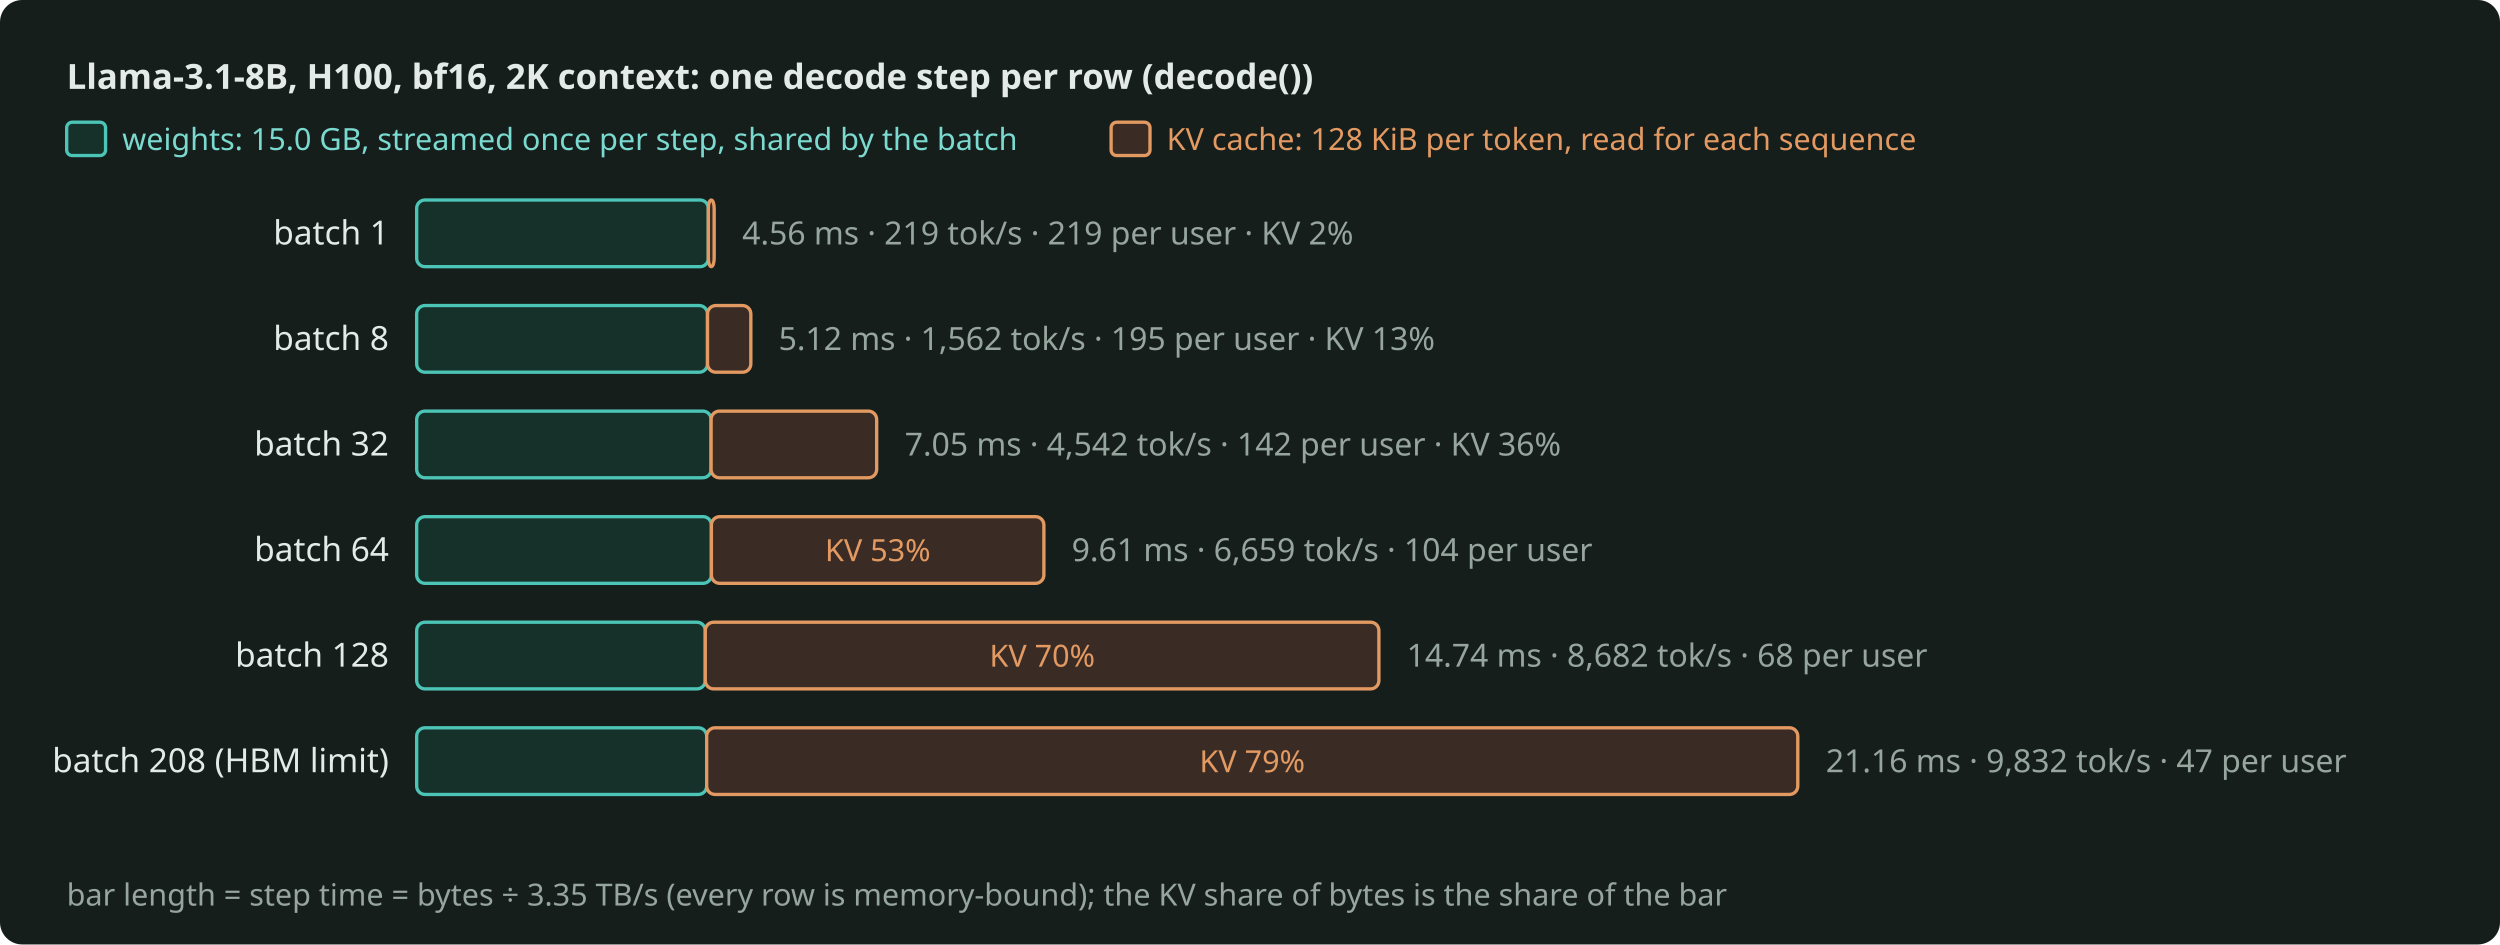
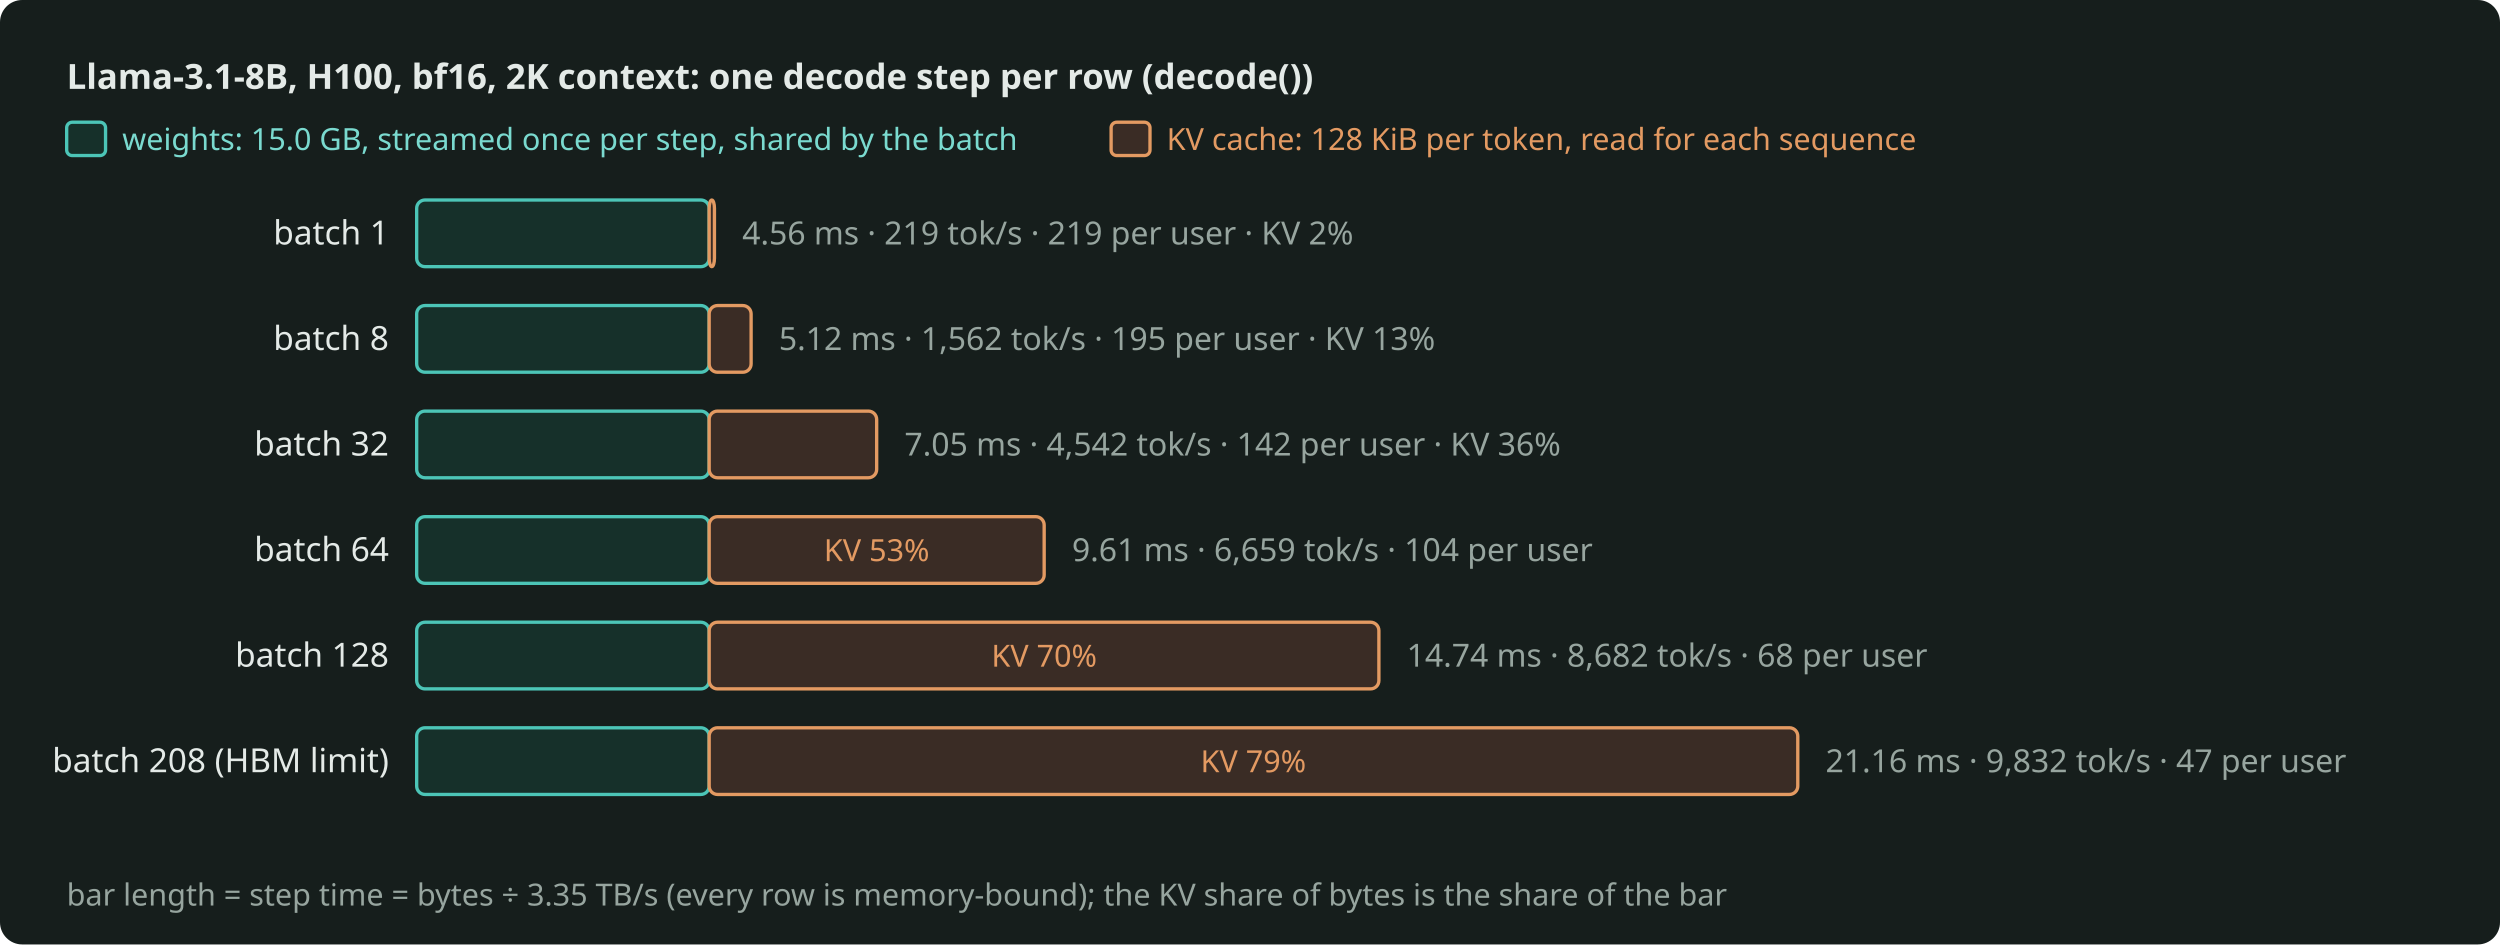
<svg xmlns="http://www.w3.org/2000/svg" width="900" height="340" viewBox="0 0 900 340" role="img" aria-label="One decode step of Llama-3.1-8B on an H100 at 2K context for batches 1 to 208: the weight stream takes the same time in every row and the KV read grows with the batch, from 2% to 79% of the bytes." style="color: #E4EAE7">
  <rect x="0" y="0" width="900" height="340" rx="8" fill="#161E1C" />
  <defs>
    <marker id="arr" viewBox="0 0 10 10" refX="9" refY="5" markerWidth="8" markerHeight="8" orient="auto-start-reverse">
      <path d="M0 0 L10 5 L0 10 z" fill="#97A59F" />
    </marker>
    <marker id="arrA" viewBox="0 0 10 10" refX="9" refY="5" markerWidth="8" markerHeight="8" orient="auto-start-reverse">
      <path d="M0 0 L10 5 L0 10 z" fill="#4CC5B7" />
    </marker>
  </defs>
  <g font-family="Bricolage Grotesque, system-ui, sans-serif" font-size="12.5" fill="currentColor">
    <text x="24" y="32" font-weight="600">Llama-3.1-8B, H100, bf16, 2K context: one decode step per row (decode())</text>
    <rect x="24" y="44" width="14" height="12" rx="2" fill="#16302A" stroke="#4CC5B7" stroke-width="1.2" />
    <text x="44" y="54" font-size="11" fill="#7ADACF">weights: 15.0 GB, streamed once per step, shared by the batch</text>
    <rect x="400" y="44" width="14" height="12" rx="2" fill="#3A2C25" stroke="#E39A62" stroke-width="1.2" />
    <text x="420" y="54" font-size="11" fill="#E39A62">KV cache: 128 KiB per token, read for each sequence</text>
    <text x="140" y="88" text-anchor="end" font-size="12">batch 1</text>
-     <rect x="150" y="72" width="105.0" height="24" rx="3" fill="#16302A" stroke="#4CC5B7" stroke-width="1.2" />
-     <rect x="255.0" y="72" width="2.1" height="24" rx="3" fill="#3A2C25" stroke="#E39A62" stroke-width="1.2" />
+     <rect x="150" y="72" width="105.3" height="24" rx="3" fill="#16302A" stroke="#4CC5B7" stroke-width="1.2" />
+     <rect x="255.3" y="72" width="1.9" height="24" rx="3" fill="#3A2C25" stroke="#E39A62" stroke-width="1.2" />
    <text x="267.2" y="88" font-size="11.5" fill="#97A59F">4.56 ms · 219 tok/s · 219 per user · KV 2%</text>
    <text x="140" y="126" text-anchor="end" font-size="12">batch 8</text>
-     <rect x="150" y="110" width="104.7" height="24" rx="3" fill="#16302A" stroke="#4CC5B7" stroke-width="1.2" />
-     <rect x="254.7" y="110" width="15.6" height="24" rx="3" fill="#3A2C25" stroke="#E39A62" stroke-width="1.2" />
-     <text x="280.3" y="126" font-size="11.5" fill="#97A59F">5.12 ms · 1,562 tok/s · 195 per user · KV 13%</text>
+     <rect x="150" y="110" width="105.3" height="24" rx="3" fill="#16302A" stroke="#4CC5B7" stroke-width="1.2" />
+     <rect x="255.3" y="110" width="15.1" height="24" rx="3" fill="#3A2C25" stroke="#E39A62" stroke-width="1.2" />
+     <text x="280.4" y="126" font-size="11.5" fill="#97A59F">5.12 ms · 1,562 tok/s · 195 per user · KV 13%</text>
    <text x="140" y="164" text-anchor="end" font-size="12">batch 32</text>
-     <rect x="150" y="148" width="106.0" height="24" rx="3" fill="#16302A" stroke="#4CC5B7" stroke-width="1.2" />
-     <rect x="256.0" y="148" width="59.6" height="24" rx="3" fill="#3A2C25" stroke="#E39A62" stroke-width="1.2" />
-     <text x="325.7" y="164" font-size="11.5" fill="#97A59F">7.05 ms · 4,542 tok/s · 142 per user · KV 36%</text>
+     <rect x="150" y="148" width="105.3" height="24" rx="3" fill="#16302A" stroke="#4CC5B7" stroke-width="1.2" />
+     <rect x="255.3" y="148" width="60.3" height="24" rx="3" fill="#3A2C25" stroke="#E39A62" stroke-width="1.2" />
+     <text x="325.6" y="164" font-size="11.5" fill="#97A59F">7.05 ms · 4,542 tok/s · 142 per user · KV 36%</text>
    <text x="140" y="202" text-anchor="end" font-size="12">batch 64</text>
-     <rect x="150" y="186" width="106.1" height="24" rx="3" fill="#16302A" stroke="#4CC5B7" stroke-width="1.2" />
-     <rect x="256.1" y="186" width="119.7" height="24" rx="3" fill="#3A2C25" stroke="#E39A62" stroke-width="1.2" />
-     <text x="316.0" y="202" text-anchor="middle" font-size="11" fill="#E39A62">KV 53%</text>
-     <text x="385.8" y="202" font-size="11.5" fill="#97A59F">9.61 ms · 6,659 tok/s · 104 per user</text>
+     <rect x="150" y="186" width="105.3" height="24" rx="3" fill="#16302A" stroke="#4CC5B7" stroke-width="1.2" />
+     <rect x="255.3" y="186" width="120.6" height="24" rx="3" fill="#3A2C25" stroke="#E39A62" stroke-width="1.2" />
+     <text x="315.6" y="202" text-anchor="middle" font-size="11" fill="#E39A62">KV 53%</text>
+     <text x="385.9" y="202" font-size="11.5" fill="#97A59F">9.61 ms · 6,659 tok/s · 104 per user</text>
    <text x="140" y="240" text-anchor="end" font-size="12">batch 128</text>
-     <rect x="150" y="224" width="103.9" height="24" rx="3" fill="#16302A" stroke="#4CC5B7" stroke-width="1.2" />
-     <rect x="253.9" y="224" width="242.5" height="24" rx="3" fill="#3A2C25" stroke="#E39A62" stroke-width="1.2" />
-     <text x="375.2" y="240" text-anchor="middle" font-size="11" fill="#E39A62">KV 70%</text>
+     <rect x="150" y="224" width="105.3" height="24" rx="3" fill="#16302A" stroke="#4CC5B7" stroke-width="1.2" />
+     <rect x="255.3" y="224" width="241.1" height="24" rx="3" fill="#3A2C25" stroke="#E39A62" stroke-width="1.2" />
+     <text x="375.9" y="240" text-anchor="middle" font-size="11" fill="#E39A62">KV 70%</text>
    <text x="506.4" y="240" font-size="11.5" fill="#97A59F">14.74 ms · 8,682 tok/s · 68 per user</text>
    <text x="140" y="278" text-anchor="end" font-size="12">batch 208 (HBM limit)</text>
-     <rect x="150" y="262" width="104.4" height="24" rx="3" fill="#16302A" stroke="#4CC5B7" stroke-width="1.2" />
-     <rect x="254.4" y="262" width="392.8" height="24" rx="3" fill="#3A2C25" stroke="#E39A62" stroke-width="1.2" />
-     <text x="450.8" y="278" text-anchor="middle" font-size="11" fill="#E39A62">KV 79%</text>
-     <text x="657.3" y="278" font-size="11.5" fill="#97A59F">21.16 ms · 9,832 tok/s · 47 per user</text>
+     <rect x="150" y="262" width="105.3" height="24" rx="3" fill="#16302A" stroke="#4CC5B7" stroke-width="1.2" />
+     <rect x="255.3" y="262" width="391.9" height="24" rx="3" fill="#3A2C25" stroke="#E39A62" stroke-width="1.2" />
+     <text x="451.2" y="278" text-anchor="middle" font-size="11" fill="#E39A62">KV 79%</text>
+     <text x="657.2" y="278" font-size="11.5" fill="#97A59F">21.16 ms · 9,832 tok/s · 47 per user</text>
    <text x="24" y="326" font-size="11" fill="#97A59F">bar length = step time = bytes ÷ 3.35 TB/s (every row is memory-bound); the KV share of bytes is the share of the bar</text>
  </g>
</svg>
